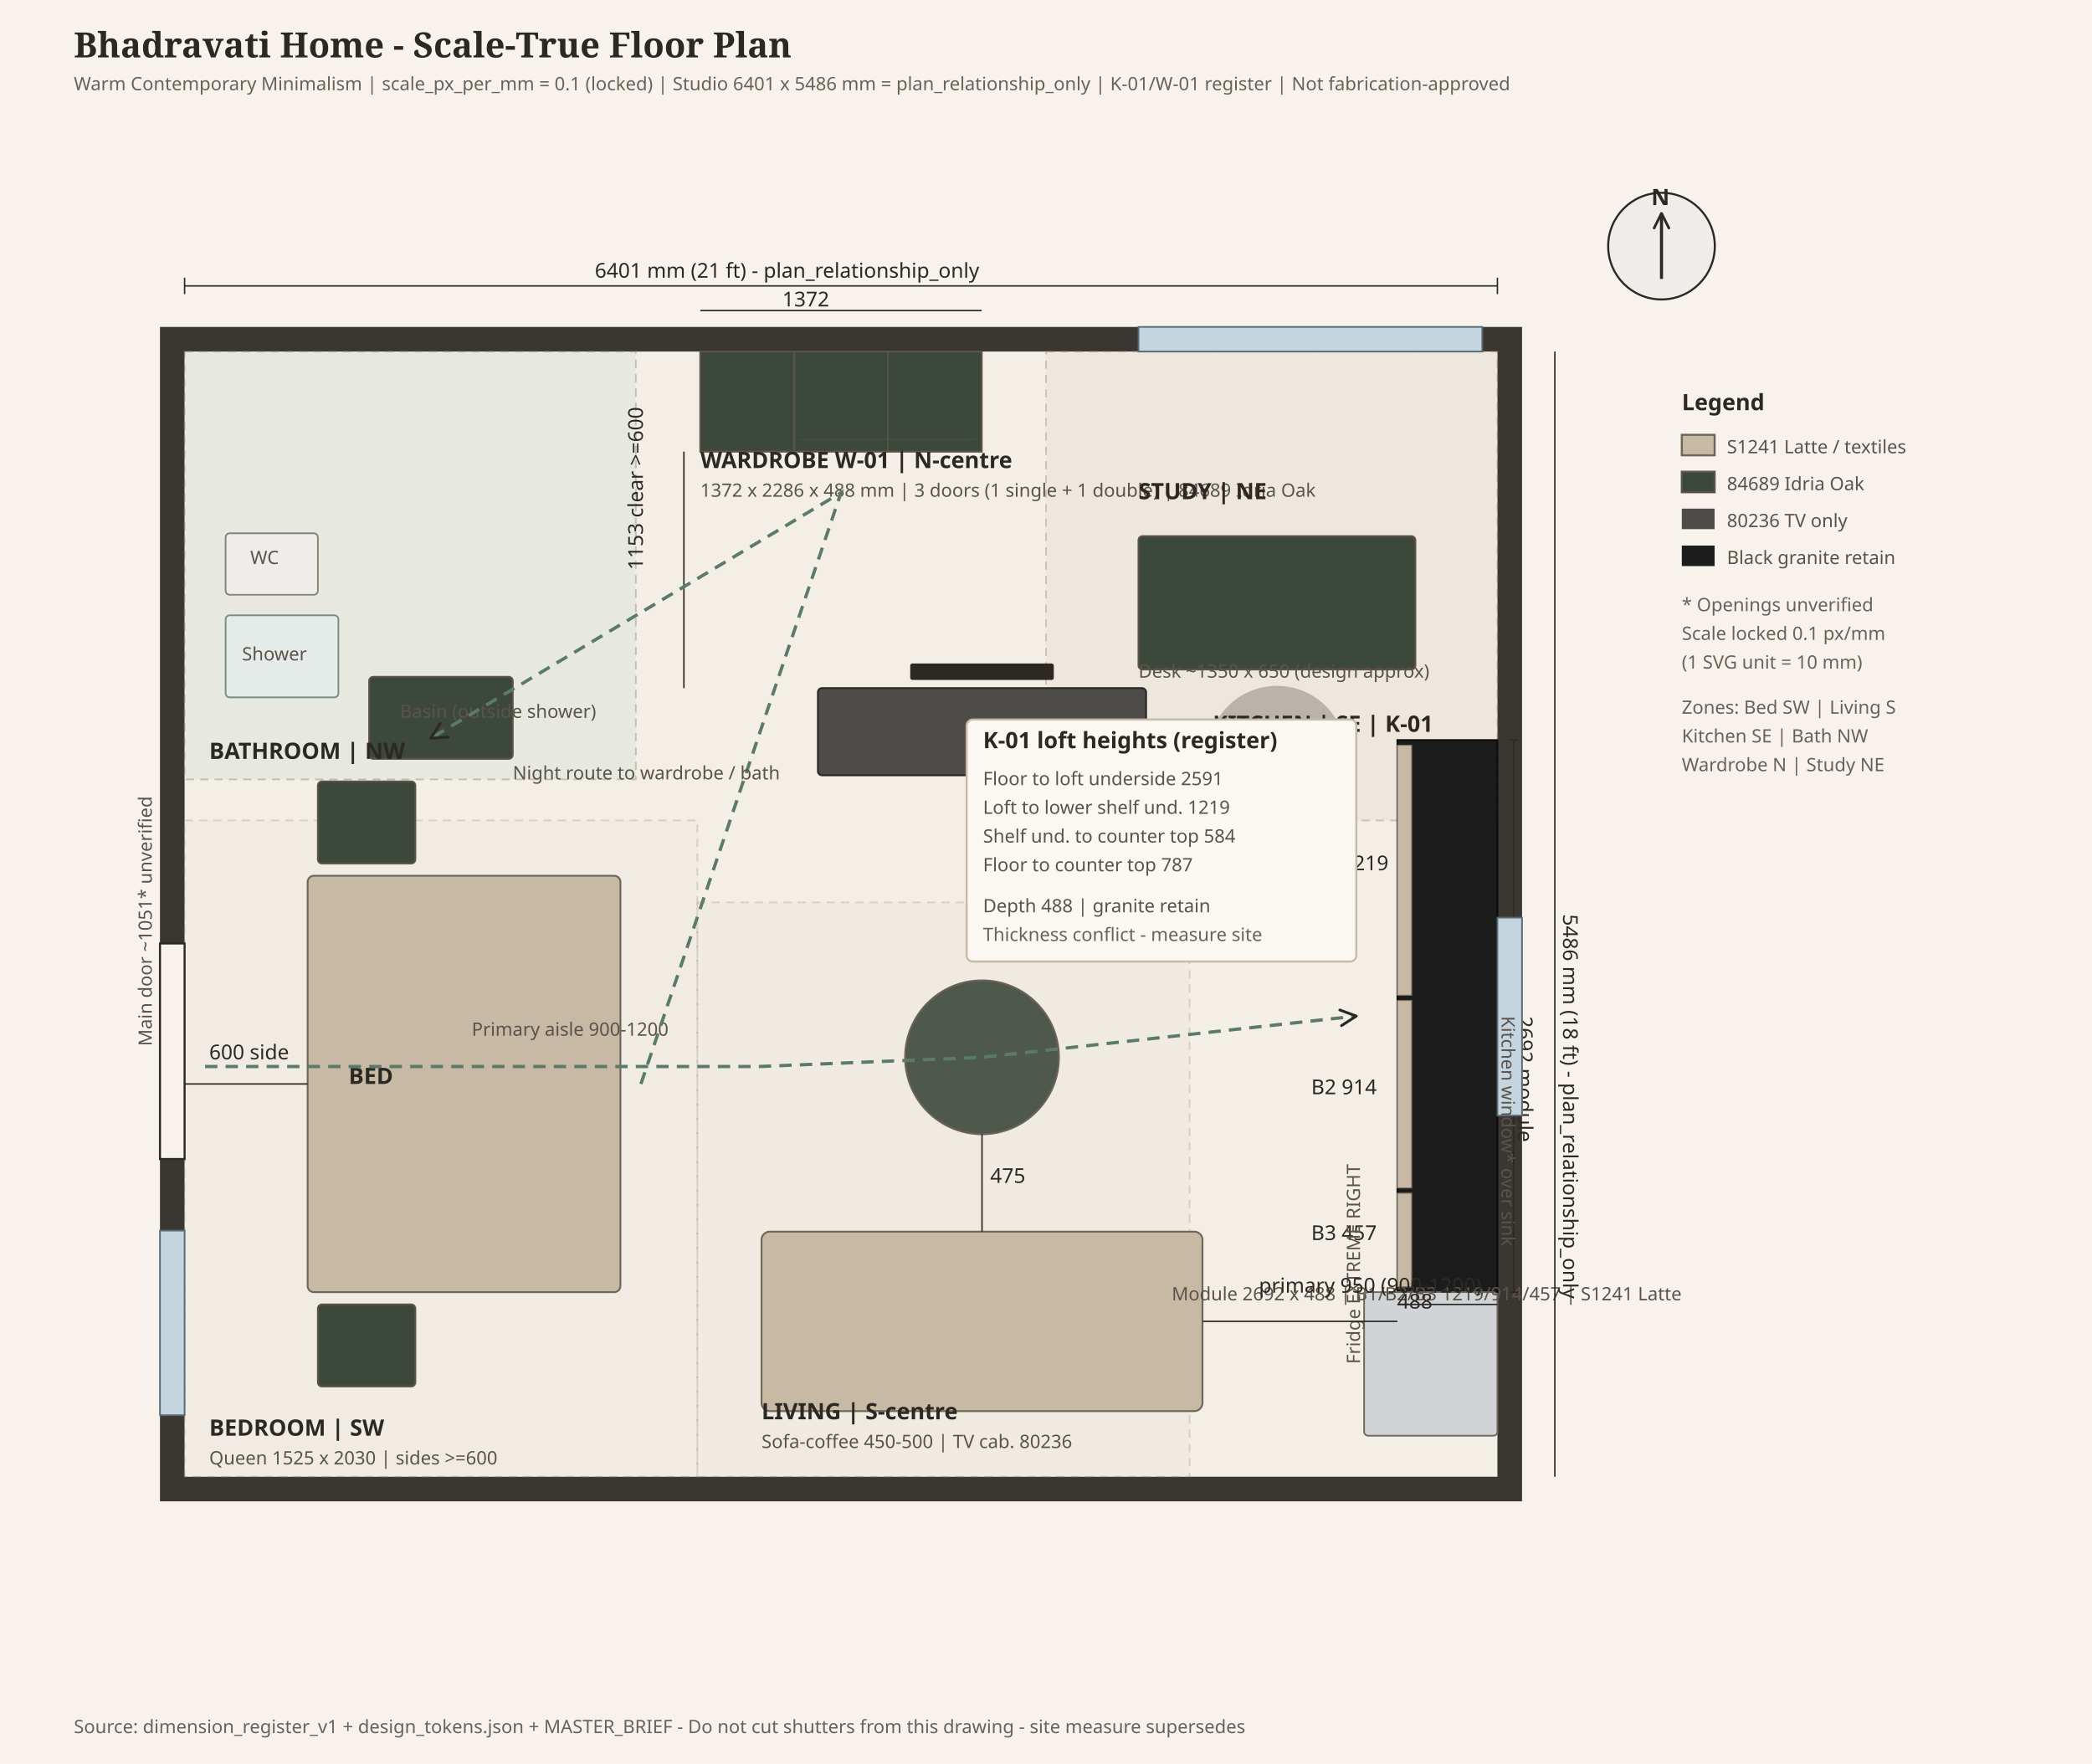
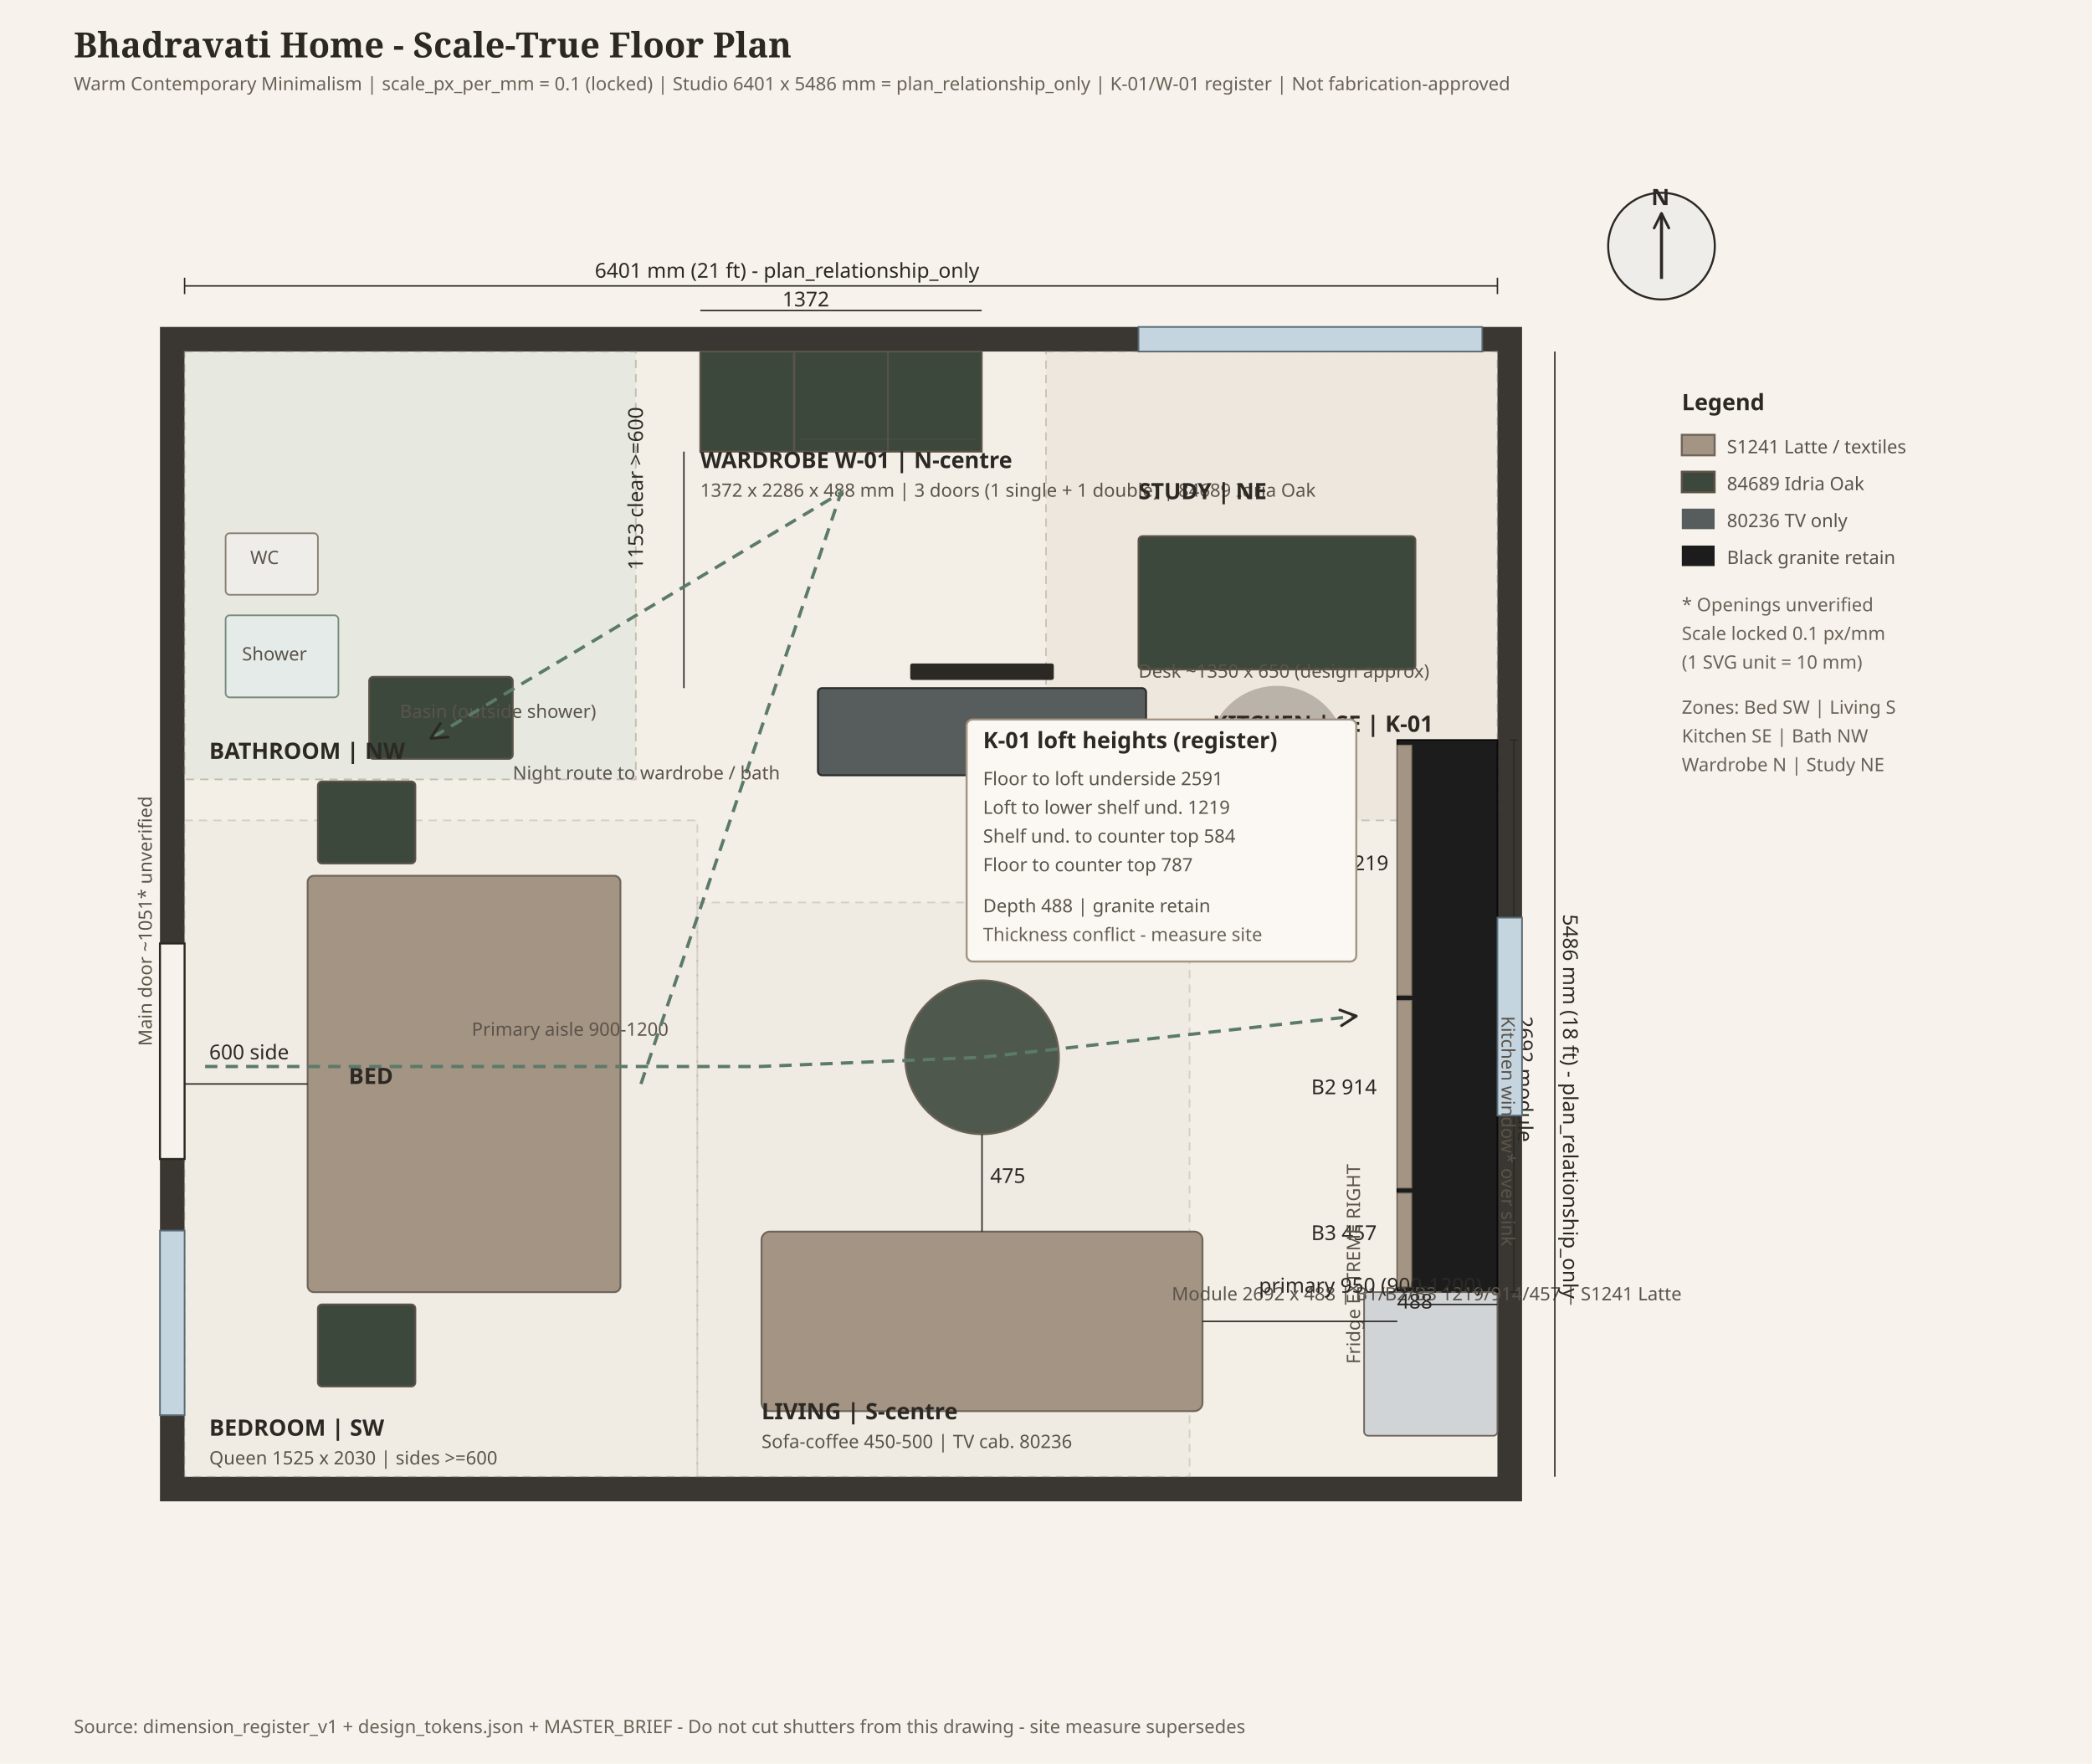
<svg xmlns="http://www.w3.org/2000/svg" width="100%" viewBox="0 0 1020 860" role="img" aria-labelledby="fp-title fp-desc">
  <defs>
    <marker id="arr" viewBox="0 0 10 10" refX="9" refY="5" markerWidth="6" markerHeight="6" orient="auto-start-reverse">
      <path d="M1 1 L9 5 L1 9" fill="none" stroke="#2C2925" stroke-width="1.4" stroke-linecap="round" stroke-linejoin="round" />
    </marker>
    <style>
    .wall { fill: #3A3632; }
    .floor { fill: #F3EEE6; }
    .zone { stroke: #8A8175; stroke-width: 0.8; stroke-dasharray: 4 3; }
-     .furn { fill: #C8B9A4; stroke: #6E655B; stroke-width: 0.9; }
+     .furn { fill: #A49483; stroke: #6E655B; stroke-width: 0.9; }
    .furn-oak { fill: #3D483C; stroke: #5C5348; stroke-width: 0.9; }
-     .furn-slate { fill: #4E4C49; stroke: #2A2927; stroke-width: 0.9; }
+     .furn-slate { fill: #575D5C; stroke: #2A2927; stroke-width: 0.9; }
    .granite { fill: #1C1C1C; stroke: #0A0A0A; stroke-width: 0.8; }
    .circ { fill: none; stroke: #5B7A6A; stroke-width: 1.6; stroke-dasharray: 6 4; marker-end: url(#arr); }
    .dim { fill: none; stroke: #2C2925; stroke-width: 0.7; }
    .dimt { font-family: "IBM Plex Sans", "Source Sans 3", "Segoe UI", sans-serif; font-size: 10px; fill: #2C2925; }
    .lab { font-family: "IBM Plex Sans", "Source Sans 3", "Segoe UI", sans-serif; font-size: 11px; fill: #2C2925; font-weight: 600; }
    .sub { font-family: "IBM Plex Sans", "Source Sans 3", "Segoe UI", sans-serif; font-size: 9px; fill: #5A534A; }
    .title { font-family: "Fraunces", "Libre Baskerville", Georgia, serif; font-size: 17px; fill: #2C2925; font-weight: 600; }
    .note { font-family: "IBM Plex Sans", "Source Sans 3", "Segoe UI", sans-serif; font-size: 9px; fill: #6A6258; }
  </style>
  </defs>
  <rect width="1020" height="860" fill="#F7F3EC" />
  <text x="36" y="28" class="title">Bhadravati Home - Scale-True Floor Plan</text>
  <text x="36" y="44" class="note">Warm Contemporary Minimalism | scale_px_per_mm = 0.1 (locked) | Studio 6401 x 5486 mm = plan_relationship_only | K-01/W-01 register | Not fabrication-approved</text>
  <rect x="78.0" y="159.4" width="664.1" height="572.6" class="wall" />
  <rect x="90.0" y="171.4" width="640.1" height="548.6" class="floor" />
  <rect x="90.0" y="171.4" width="220.0" height="208.6" class="zone" fill="#D9E2DC" opacity="0.45" />
  <rect x="90.0" y="400.0" width="250.0" height="320.0" class="zone" fill="#EDE6DB" opacity="0.28" />
  <rect x="340.0" y="440.0" width="240.0" height="280.0" class="zone" fill="#E8E1D6" opacity="0.28" />
  <rect x="510.0" y="171.4" width="220.1" height="228.6" class="zone" fill="#E4DCCF" opacity="0.4" />
  <rect x="110.0" y="300.0" width="55.0" height="40.0" rx="2" fill="#E5EBE8" stroke="#7A8A80" stroke-width="0.8" />
  <text x="118.0" y="322.0" class="sub">Shower</text>
  <rect x="110.0" y="260.0" width="45.0" height="30.0" rx="2" fill="#EEEDE9" stroke="#8A8175" stroke-width="0.8" />
  <text x="122.0" y="275.0" class="sub">WC</text>
  <rect x="180.0" y="330.0" width="70.0" height="40.0" rx="2" class="furn-oak" />
  <text x="195.0" y="350.0" class="sub">Basin (outside shower)</text>
  <text x="102.0" y="370.0" class="lab">BATHROOM | NW</text>
  <rect x="341.45" y="171.4" width="137.2" height="48.8" class="furn-oak" />
  <line x1="387.18" y1="171.4" x2="387.18" y2="220.2" stroke="#5C5348" stroke-width="1.1" />
  <line x1="432.92" y1="171.4" x2="432.92" y2="220.2" stroke="#5C5348" stroke-width="0.7" />
  <line x1="390.18" y1="214.2" x2="475.65" y2="214.2" stroke="#5C5348" stroke-width="0.5" opacity="0.55" />
  <text x="341.45" y="228.2" class="lab">WARDROBE W-01 | N-centre</text>
  <text x="341.45" y="242.2" class="sub">1372 x 2286 x 488 mm | 3 doors (1 single + 1 double) | 84689 Idria Oak</text>
  <line class="dim" x1="333.45" y1="220.2" x2="333.45" y2="335.5" />
  <text x="313.45" y="277.85" class="dimt" transform="rotate(-90 313.45 277.85)">1153 clear &gt;=600</text>
  <rect x="555.1" y="261.4" width="135.0" height="65.0" rx="2" class="furn-oak" />
  <rect x="588.85" y="334.4" width="67.5" height="67.5" rx="33.75" fill="#5A534A" opacity="0.35" />
  <text x="555.1" y="243.4" class="lab">STUDY | NE</text>
  <text x="555.1" y="330.4" class="sub">Desk ~1350 x 650 (design approx)</text>
  <rect x="150.0" y="427.0" width="152.5" height="203.0" rx="3" class="furn" />
  <rect x="155.0" y="636.0" width="47.5" height="40.0" rx="2" class="furn-oak" />
  <rect x="155.0" y="381.0" width="47.5" height="40.0" rx="2" class="furn-oak" />
  <line class="dim" x1="90.0" y1="528.5" x2="150.0" y2="528.5" />
  <text x="102.0" y="516.5" class="dimt">600 side</text>
  <text x="170.0" y="528.5" class="lab">BED</text>
  <text x="102.0" y="700.0" class="lab">BEDROOM | SW</text>
  <text x="102.0" y="714.0" class="sub">Queen 1525 x 2030 | sides &gt;=600</text>
  <rect x="371.3" y="600.5" width="215.0" height="87.5" rx="4" class="furn" />
  <circle cx="478.8" cy="515.5" r="37.5" class="furn-oak" opacity="0.9" />
  <rect x="398.8" y="335.5" width="160.0" height="42.5" rx="2" class="furn-slate" />
  <rect x="443.8" y="323.5" width="70.0" height="8.0" rx="1" fill="#2C2925" />
  <line class="dim" x1="478.8" y1="600.5" x2="478.8" y2="553.0" />
  <text x="482.8" y="576.75" class="dimt">475</text>
  <text x="371.3" y="692.0" class="lab">LIVING | S-centre</text>
  <text x="371.3" y="706.0" class="sub">Sofa-coffee 450-500 | TV cab. 80236</text>
  <rect x="681.3" y="360.8" width="48.8" height="269.2" class="granite" />
-   <rect x="681.3" y="581.75" width="7.0" height="45.7" fill="#C8B9A4" stroke="#7A6F62" stroke-width="0.5" />
+   <rect x="681.3" y="581.75" width="7.0" height="45.7" fill="#A49483" stroke="#7A6F62" stroke-width="0.5" />
  <text x="639.3" y="604.6" class="dimt">B3 457</text>
-   <rect x="681.3" y="487.8" width="7.0" height="91.4" fill="#C8B9A4" stroke="#7A6F62" stroke-width="0.5" />
+   <rect x="681.3" y="487.8" width="7.0" height="91.4" fill="#A49483" stroke="#7A6F62" stroke-width="0.5" />
  <text x="639.3" y="533.5" class="dimt">B2 914</text>
-   <rect x="681.3" y="363.35" width="7.0" height="121.9" fill="#C8B9A4" stroke="#7A6F62" stroke-width="0.5" />
+   <rect x="681.3" y="363.35" width="7.0" height="121.9" fill="#A49483" stroke="#7A6F62" stroke-width="0.5" />
  <text x="639.3" y="424.3" class="dimt">B1 1219</text>
  <rect x="665.1" y="630.0" width="65.0" height="70.0" rx="2" fill="#D0D4D6" stroke="#6E655B" stroke-width="0.8" />
  <text x="663.1" y="665.0" class="sub" transform="rotate(-90 663.1 665.0)">Fridge EXTREME RIGHT</text>
  <text x="591.3" y="356.8" class="lab">KITCHEN | SE | K-01</text>
  <text x="571.3" y="634.0" class="sub">Module 2692 x 488 | B1/B2/B3 1219/914/457 | S1241 Latte</text>
  <g transform="translate(471.3, 350.8)">
-     <rect x="0" y="0" width="190" height="118" rx="3" fill="#FBF8F3" stroke="#C8B9A4" stroke-width="1" />
+     <rect x="0" y="0" width="190" height="118" rx="3" fill="#FBF8F3" stroke="#A49483" stroke-width="1" />
    <text x="8" y="14" class="lab">K-01 loft heights (register)</text>
    <text x="8" y="32" class="sub">Floor to loft underside 2591</text>
    <text x="8" y="46" class="sub">Loft to lower shelf und. 1219</text>
    <text x="8" y="60" class="sub">Shelf und. to counter top 584</text>
    <text x="8" y="74" class="sub">Floor to counter top 787</text>
    <text x="8" y="94" class="sub">Depth 488 | granite retain</text>
    <text x="8" y="108" class="note">Thickness conflict - measure site</text>
  </g>
  <line class="dim" x1="738.1" y1="630.0" x2="738.1" y2="360.8" />
  <line class="dim" x1="736.1" y1="630.0" x2="740.1" y2="630.0" />
  <line class="dim" x1="736.1" y1="360.8" x2="740.1" y2="360.8" />
  <text x="740.1" y="495.4" class="dimt" transform="rotate(90 740.1 495.4)">2692 module</text>
  <line class="dim" x1="681.3" y1="636.0" x2="730.1" y2="636.0" />
  <text x="681.3" y="638.0" class="dimt">488</text>
  <line class="dim" x1="341.45" y1="151.4" x2="478.65" y2="151.4" />
  <text x="381.45" y="149.4" class="dimt">1372</text>
  <line class="dim" x1="90.0" y1="139.4" x2="730.1" y2="139.4" />
  <line class="dim" x1="90.0" y1="143.4" x2="90.0" y2="135.4" />
  <line class="dim" x1="730.1" y1="143.4" x2="730.1" y2="135.4" />
  <text x="290.0" y="135.4" class="dimt">6401 mm (21 ft) - plan_relationship_only</text>
  <line class="dim" x1="758.1" y1="720.0" x2="758.1" y2="171.4" />
  <text x="762.1" y="445.7" class="dimt" transform="rotate(90 762.1 445.7)">5486 mm (18 ft) - plan_relationship_only</text>
  <line class="dim" x1="586.3" y1="644.25" x2="681.3" y2="644.25" />
  <text x="613.8" y="630.25" class="dimt">primary 950 (900-1200)</text>
  <path class="circ" d="M100.0 520.0 L370.0 520.0 L478.8 515.5 L661.3 495.4" />
  <text x="230.0" y="505.0" class="sub" fill="#5B7A6A">Primary aisle 900-1200</text>
  <path class="circ" d="M312.5 528.5 L410.05 240.2 L210.0 360.0" stroke="#7A8F6E" />
  <text x="250.0" y="380.0" class="sub" fill="#5B7A6A">Night route to wardrobe / bath</text>
  <rect x="78.0" y="460.0" width="12.0" height="105.1" fill="#F7F3EC" stroke="#2C2925" stroke-width="1" />
  <text x="74.0" y="510.0" class="sub" transform="rotate(-90 74.0 510.0)">Main door ~1051* unverified</text>
  <rect x="78.0" y="600.0" width="12.0" height="90.0" fill="#C5D5E0" stroke="#5A6A75" stroke-width="0.8" />
  <rect x="555.1" y="159.4" width="167.6" height="12.0" fill="#C5D5E0" stroke="#5A6A75" stroke-width="0.8" />
  <rect x="730.1" y="447.4" width="12.0" height="96.5" fill="#C5D5E0" stroke="#5A6A75" stroke-width="0.8" />
  <text x="732.1" y="495.4" class="sub" transform="rotate(90 732.1 495.4)">Kitchen window* over sink</text>
  <g transform="translate(810.1, 120)">
    <circle cx="0" cy="0" r="26" fill="#EEEDE9" stroke="#2C2925" stroke-width="1" />
    <path d="M0 16 L0 -16" stroke="#2C2925" stroke-width="1.5" marker-end="url(#arr)" />
    <text x="-5" y="-20" class="lab">N</text>
  </g>
  <g transform="translate(820, 200)">
    <text x="0" y="0" class="lab">Legend</text>
-     <rect x="0" y="12" width="16" height="10" fill="#C8B9A4" stroke="#6E655B" />
+     <rect x="0" y="12" width="16" height="10" fill="#A49483" stroke="#6E655B" />
    <text x="22" y="21" class="sub">S1241 Latte / textiles</text>
    <rect x="0" y="30" width="16" height="10" fill="#3D483C" stroke="#5C5348" />
    <text x="22" y="39" class="sub">84689 Idria Oak</text>
-     <rect x="0" y="48" width="16" height="10" fill="#4E4C49" />
+     <rect x="0" y="48" width="16" height="10" fill="#575D5C" />
    <text x="22" y="57" class="sub">80236 TV only</text>
    <rect x="0" y="66" width="16" height="10" fill="#1C1C1C" />
    <text x="22" y="75" class="sub">Black granite retain</text>
    <text x="0" y="98" class="note">* Openings unverified</text>
    <text x="0" y="112" class="note">Scale locked 0.1 px/mm</text>
    <text x="0" y="126" class="note">(1 SVG unit = 10 mm)</text>
    <text x="0" y="148" class="note">Zones: Bed SW | Living S</text>
    <text x="0" y="162" class="note">Kitchen SE | Bath NW</text>
    <text x="0" y="176" class="note">Wardrobe N | Study NE</text>
  </g>
  <text x="36" y="845" class="note">Source: dimension_register_v1 + design_tokens.json + MASTER_BRIEF - Do not cut shutters from this drawing - site measure supersedes</text>
</svg>
